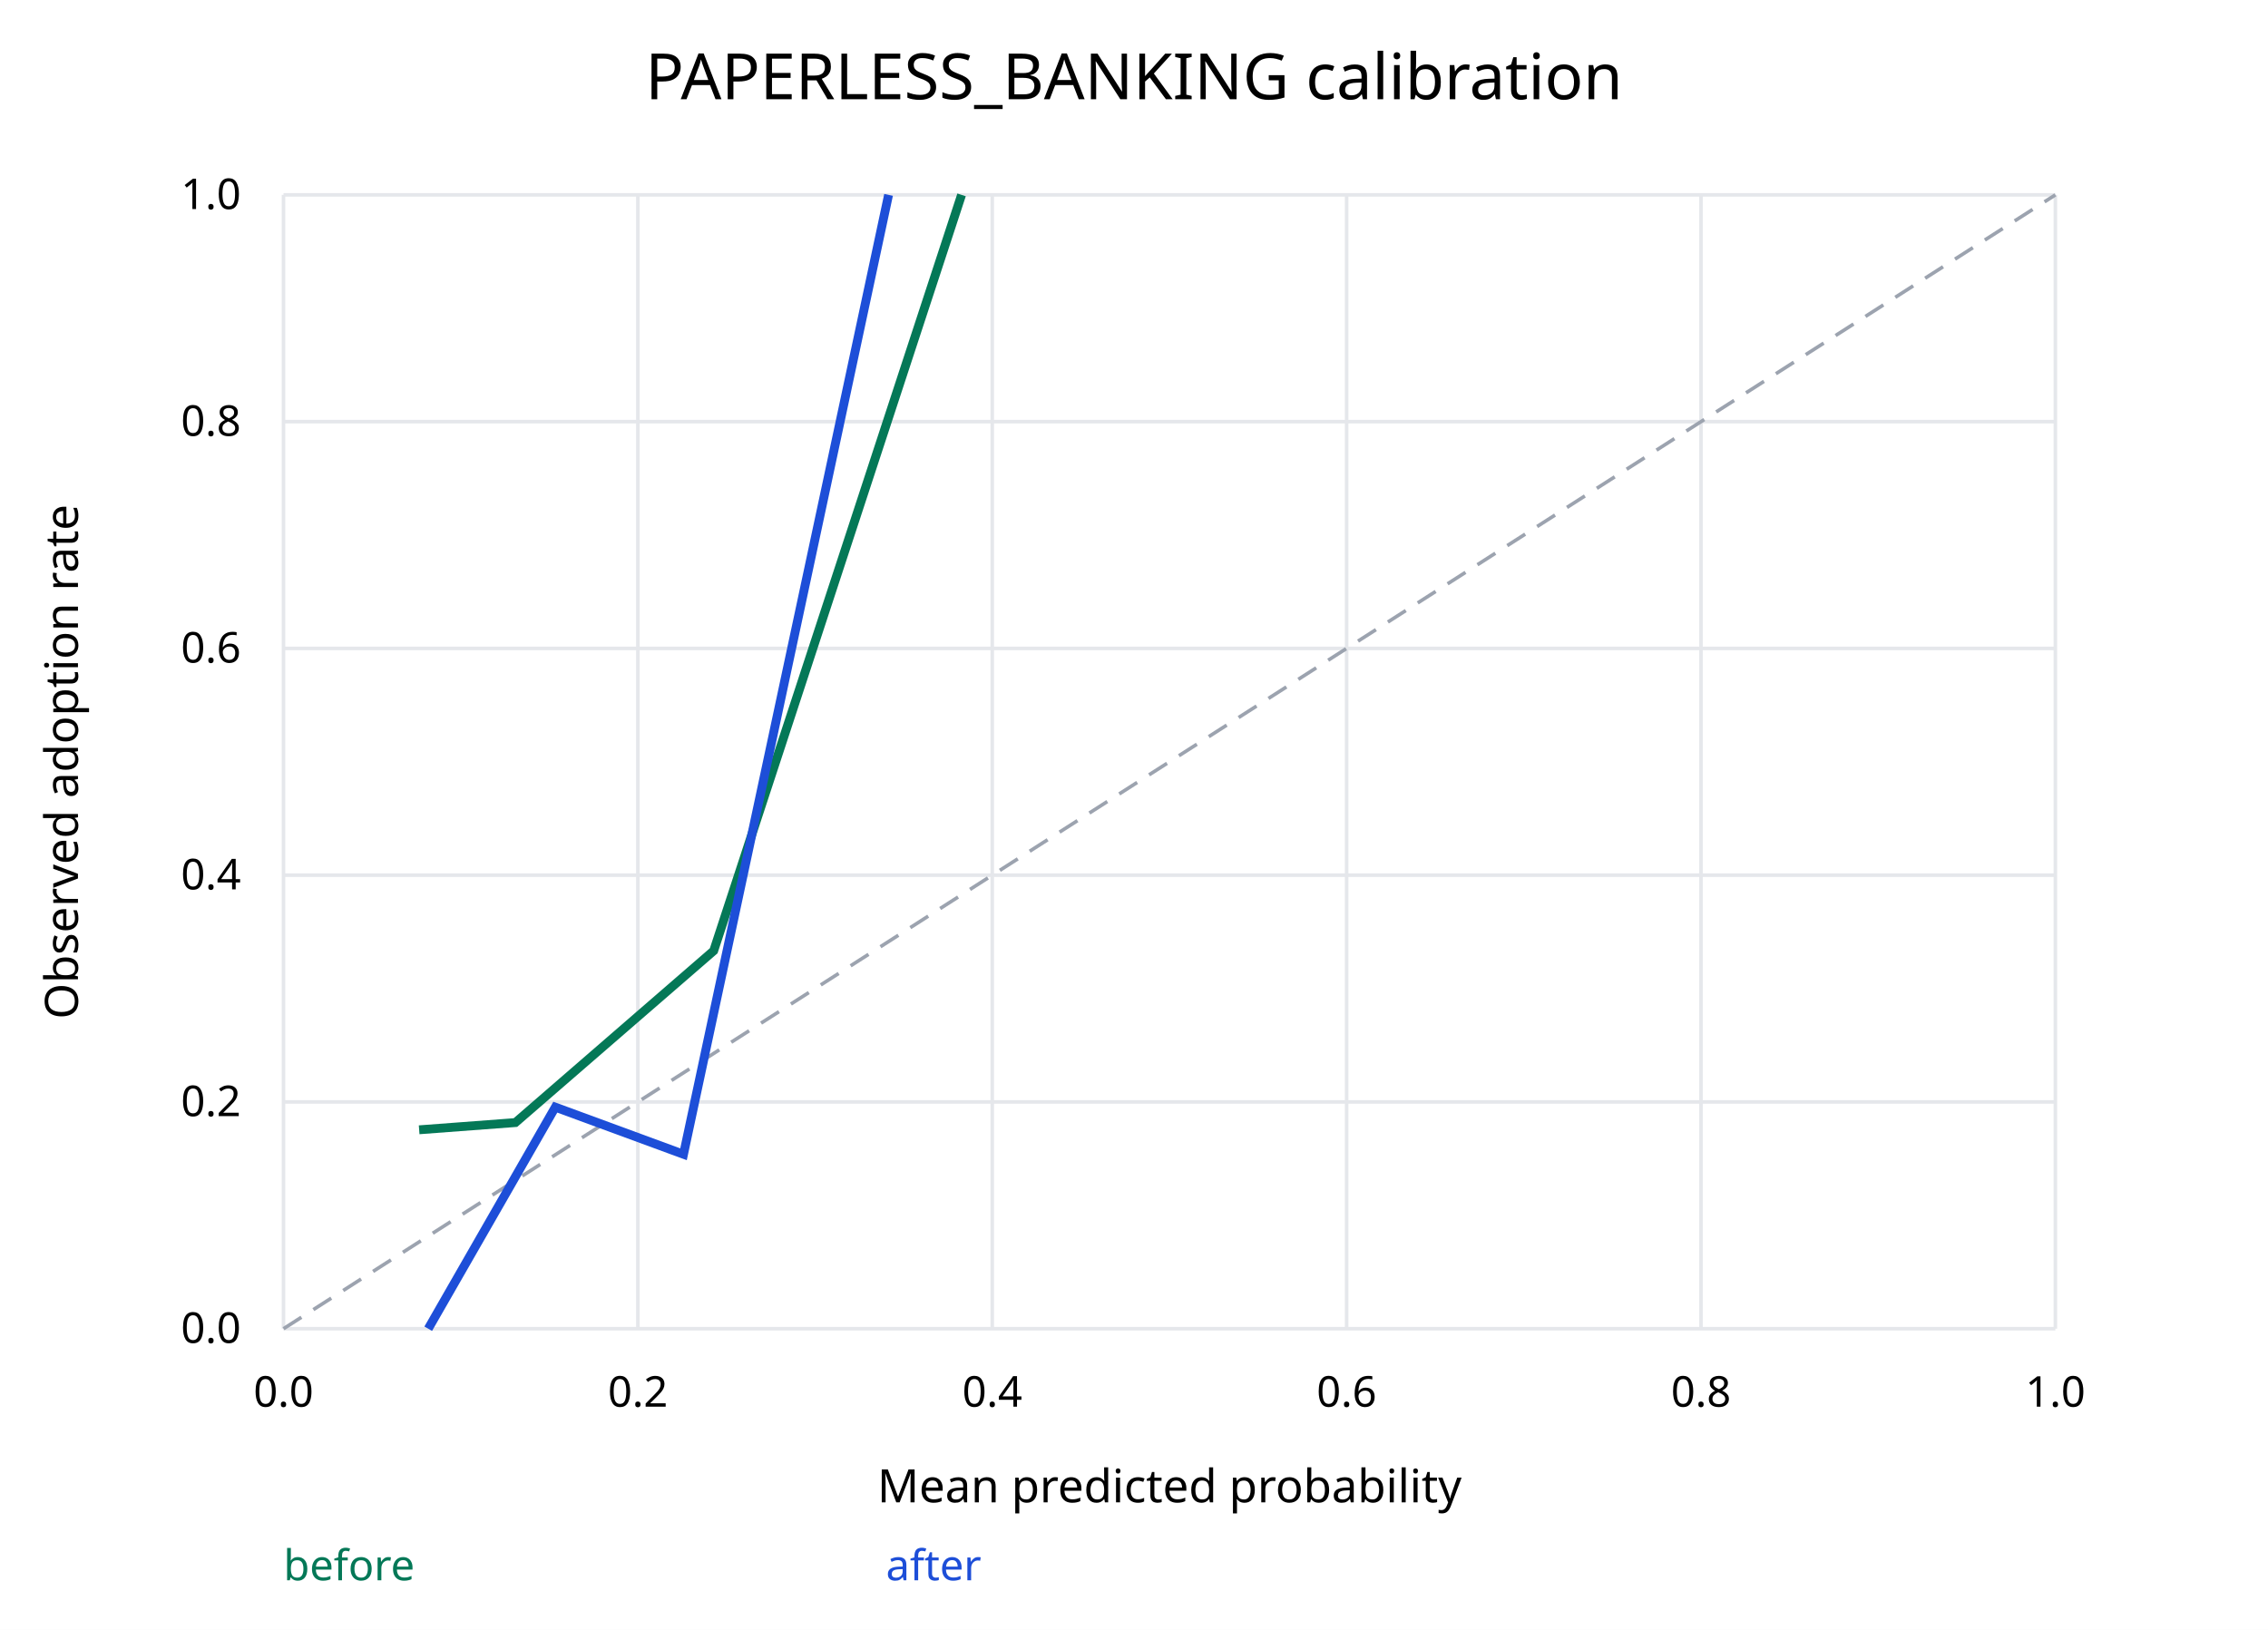
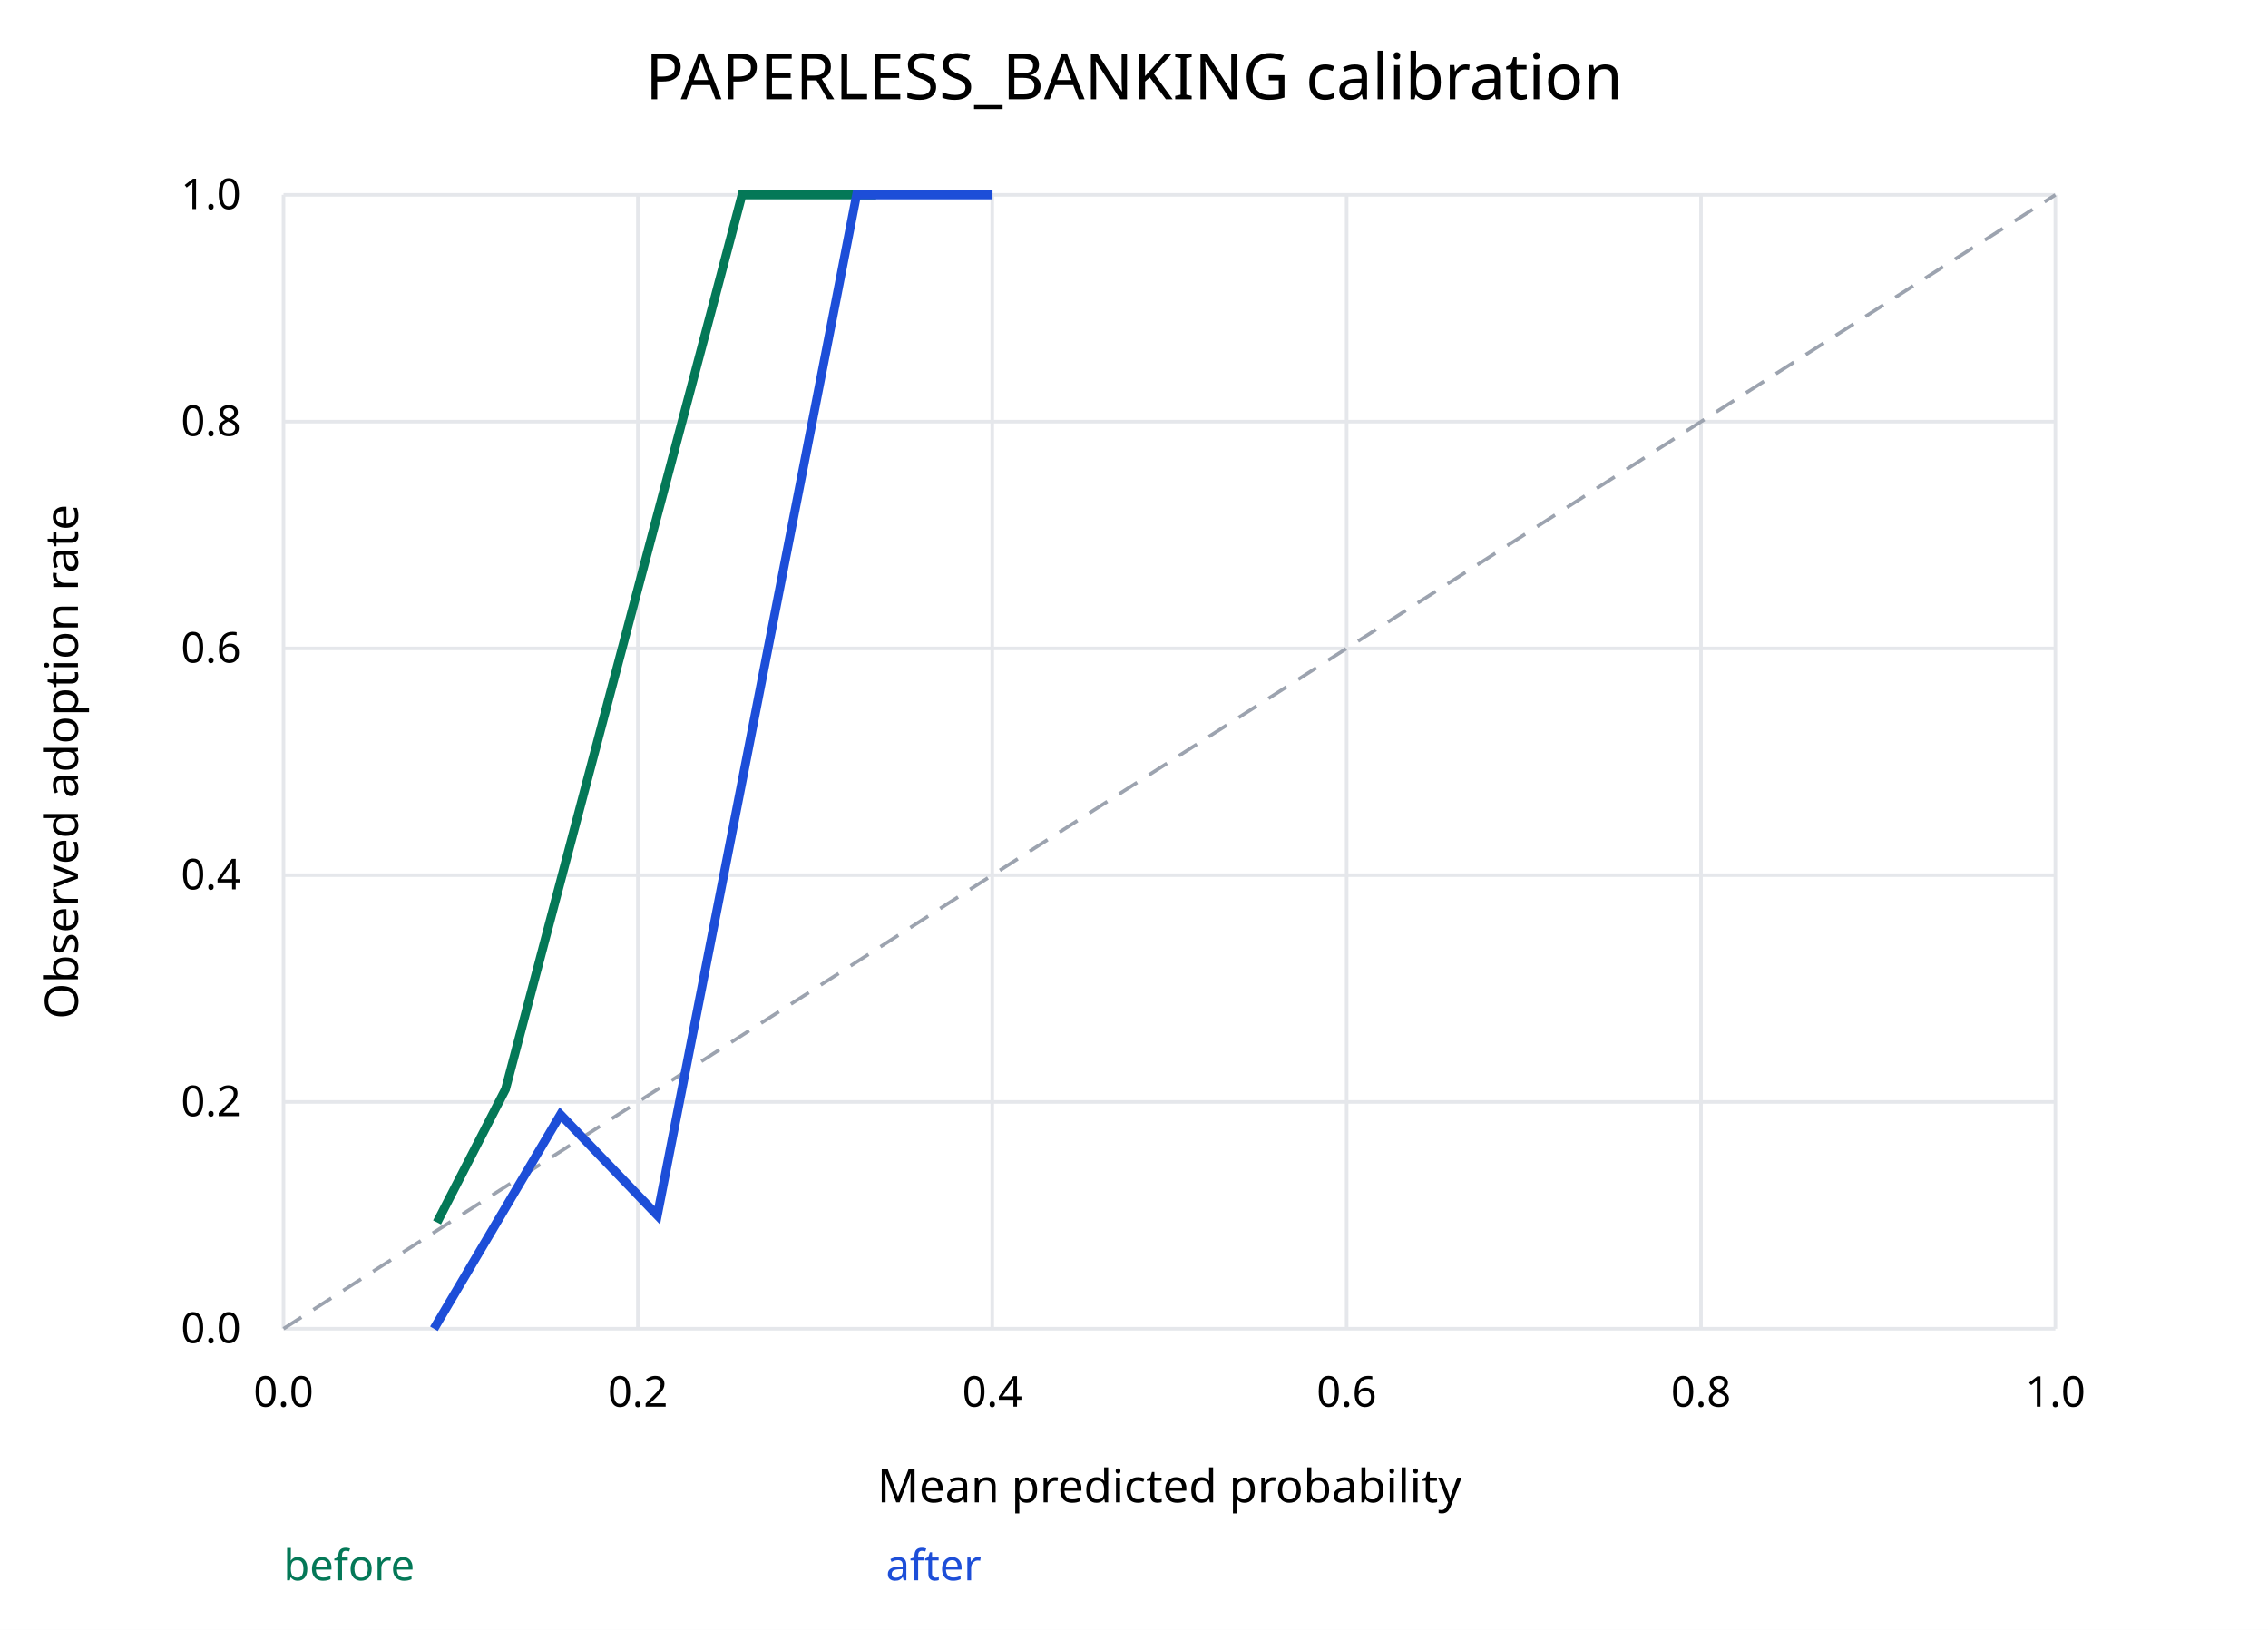
<svg xmlns="http://www.w3.org/2000/svg" width="640" height="460" viewBox="0 0 640 460" role="img" aria-label="PAPERLESS_BANKING calibration">
  <rect width="100%" height="100%" fill="white" />
  <text x="320" y="28" text-anchor="middle" font-family="sans-serif" font-size="18">PAPERLESS_BANKING calibration</text>
  <path d="M 80.0 55 V 375 M 80 375.0 H 580" stroke="#e5e7eb" fill="none" />
  <text x="80.0" y="397" text-anchor="middle" font-family="sans-serif" font-size="12">0.0</text>
  <text x="68" y="379.0" text-anchor="end" font-family="sans-serif" font-size="12">0.0</text>
  <path d="M 180.0 55 V 375 M 80 311.0 H 580" stroke="#e5e7eb" fill="none" />
  <text x="180.0" y="397" text-anchor="middle" font-family="sans-serif" font-size="12">0.2</text>
  <text x="68" y="315.0" text-anchor="end" font-family="sans-serif" font-size="12">0.2</text>
  <path d="M 280.0 55 V 375 M 80 247.0 H 580" stroke="#e5e7eb" fill="none" />
  <text x="280.0" y="397" text-anchor="middle" font-family="sans-serif" font-size="12">0.4</text>
  <text x="68" y="251.0" text-anchor="end" font-family="sans-serif" font-size="12">0.4</text>
  <path d="M 380.0 55 V 375 M 80 183.0 H 580" stroke="#e5e7eb" fill="none" />
  <text x="380.0" y="397" text-anchor="middle" font-family="sans-serif" font-size="12">0.6</text>
  <text x="68" y="187.0" text-anchor="end" font-family="sans-serif" font-size="12">0.6</text>
  <path d="M 480.0 55 V 375 M 80 119 H 580" stroke="#e5e7eb" fill="none" />
  <text x="480.0" y="397" text-anchor="middle" font-family="sans-serif" font-size="12">0.8</text>
  <text x="68" y="123" text-anchor="end" font-family="sans-serif" font-size="12">0.8</text>
  <path d="M 580.0 55 V 375 M 80 55.0 H 580" stroke="#e5e7eb" fill="none" />
  <text x="580.0" y="397" text-anchor="middle" font-family="sans-serif" font-size="12">1.0</text>
  <text x="68" y="59.0" text-anchor="end" font-family="sans-serif" font-size="12">1.0</text>
  <polyline points="80.00,375.00 580.00,55.00" stroke="#9ca3af" stroke-dasharray="6 4" fill="none" />
-   <polyline points="118.28,318.86 145.44,316.82 201.40,268.33 271.34,55.00" stroke="#047857" stroke-width="2.5" fill="none" />
+   <polyline points="123.32,345.00 142.66,307.39 209.39,55.00 247.21,55.00" stroke="#047857" stroke-width="2.5" fill="none" />
  <text x="80" y="446" fill="#047857" font-family="sans-serif" font-size="12">before</text>
-   <polyline points="120.84,375.00 156.70,312.47 192.88,325.77 250.74,55.00" stroke="#1d4ed8" stroke-width="2.5" fill="none" />
+   <polyline points="122.45,375.00 158.16,314.56 185.49,343.00 241.72,55.00 280.08,55.00" stroke="#1d4ed8" stroke-width="2.5" fill="none" />
  <text x="250" y="446" fill="#1d4ed8" font-family="sans-serif" font-size="12">after</text>
  <text x="330" y="424" text-anchor="middle" font-family="sans-serif" font-size="13">Mean predicted probability</text>
  <text transform="translate(22 215) rotate(-90)" text-anchor="middle" font-family="sans-serif" font-size="13">Observed adoption rate</text>
</svg>
